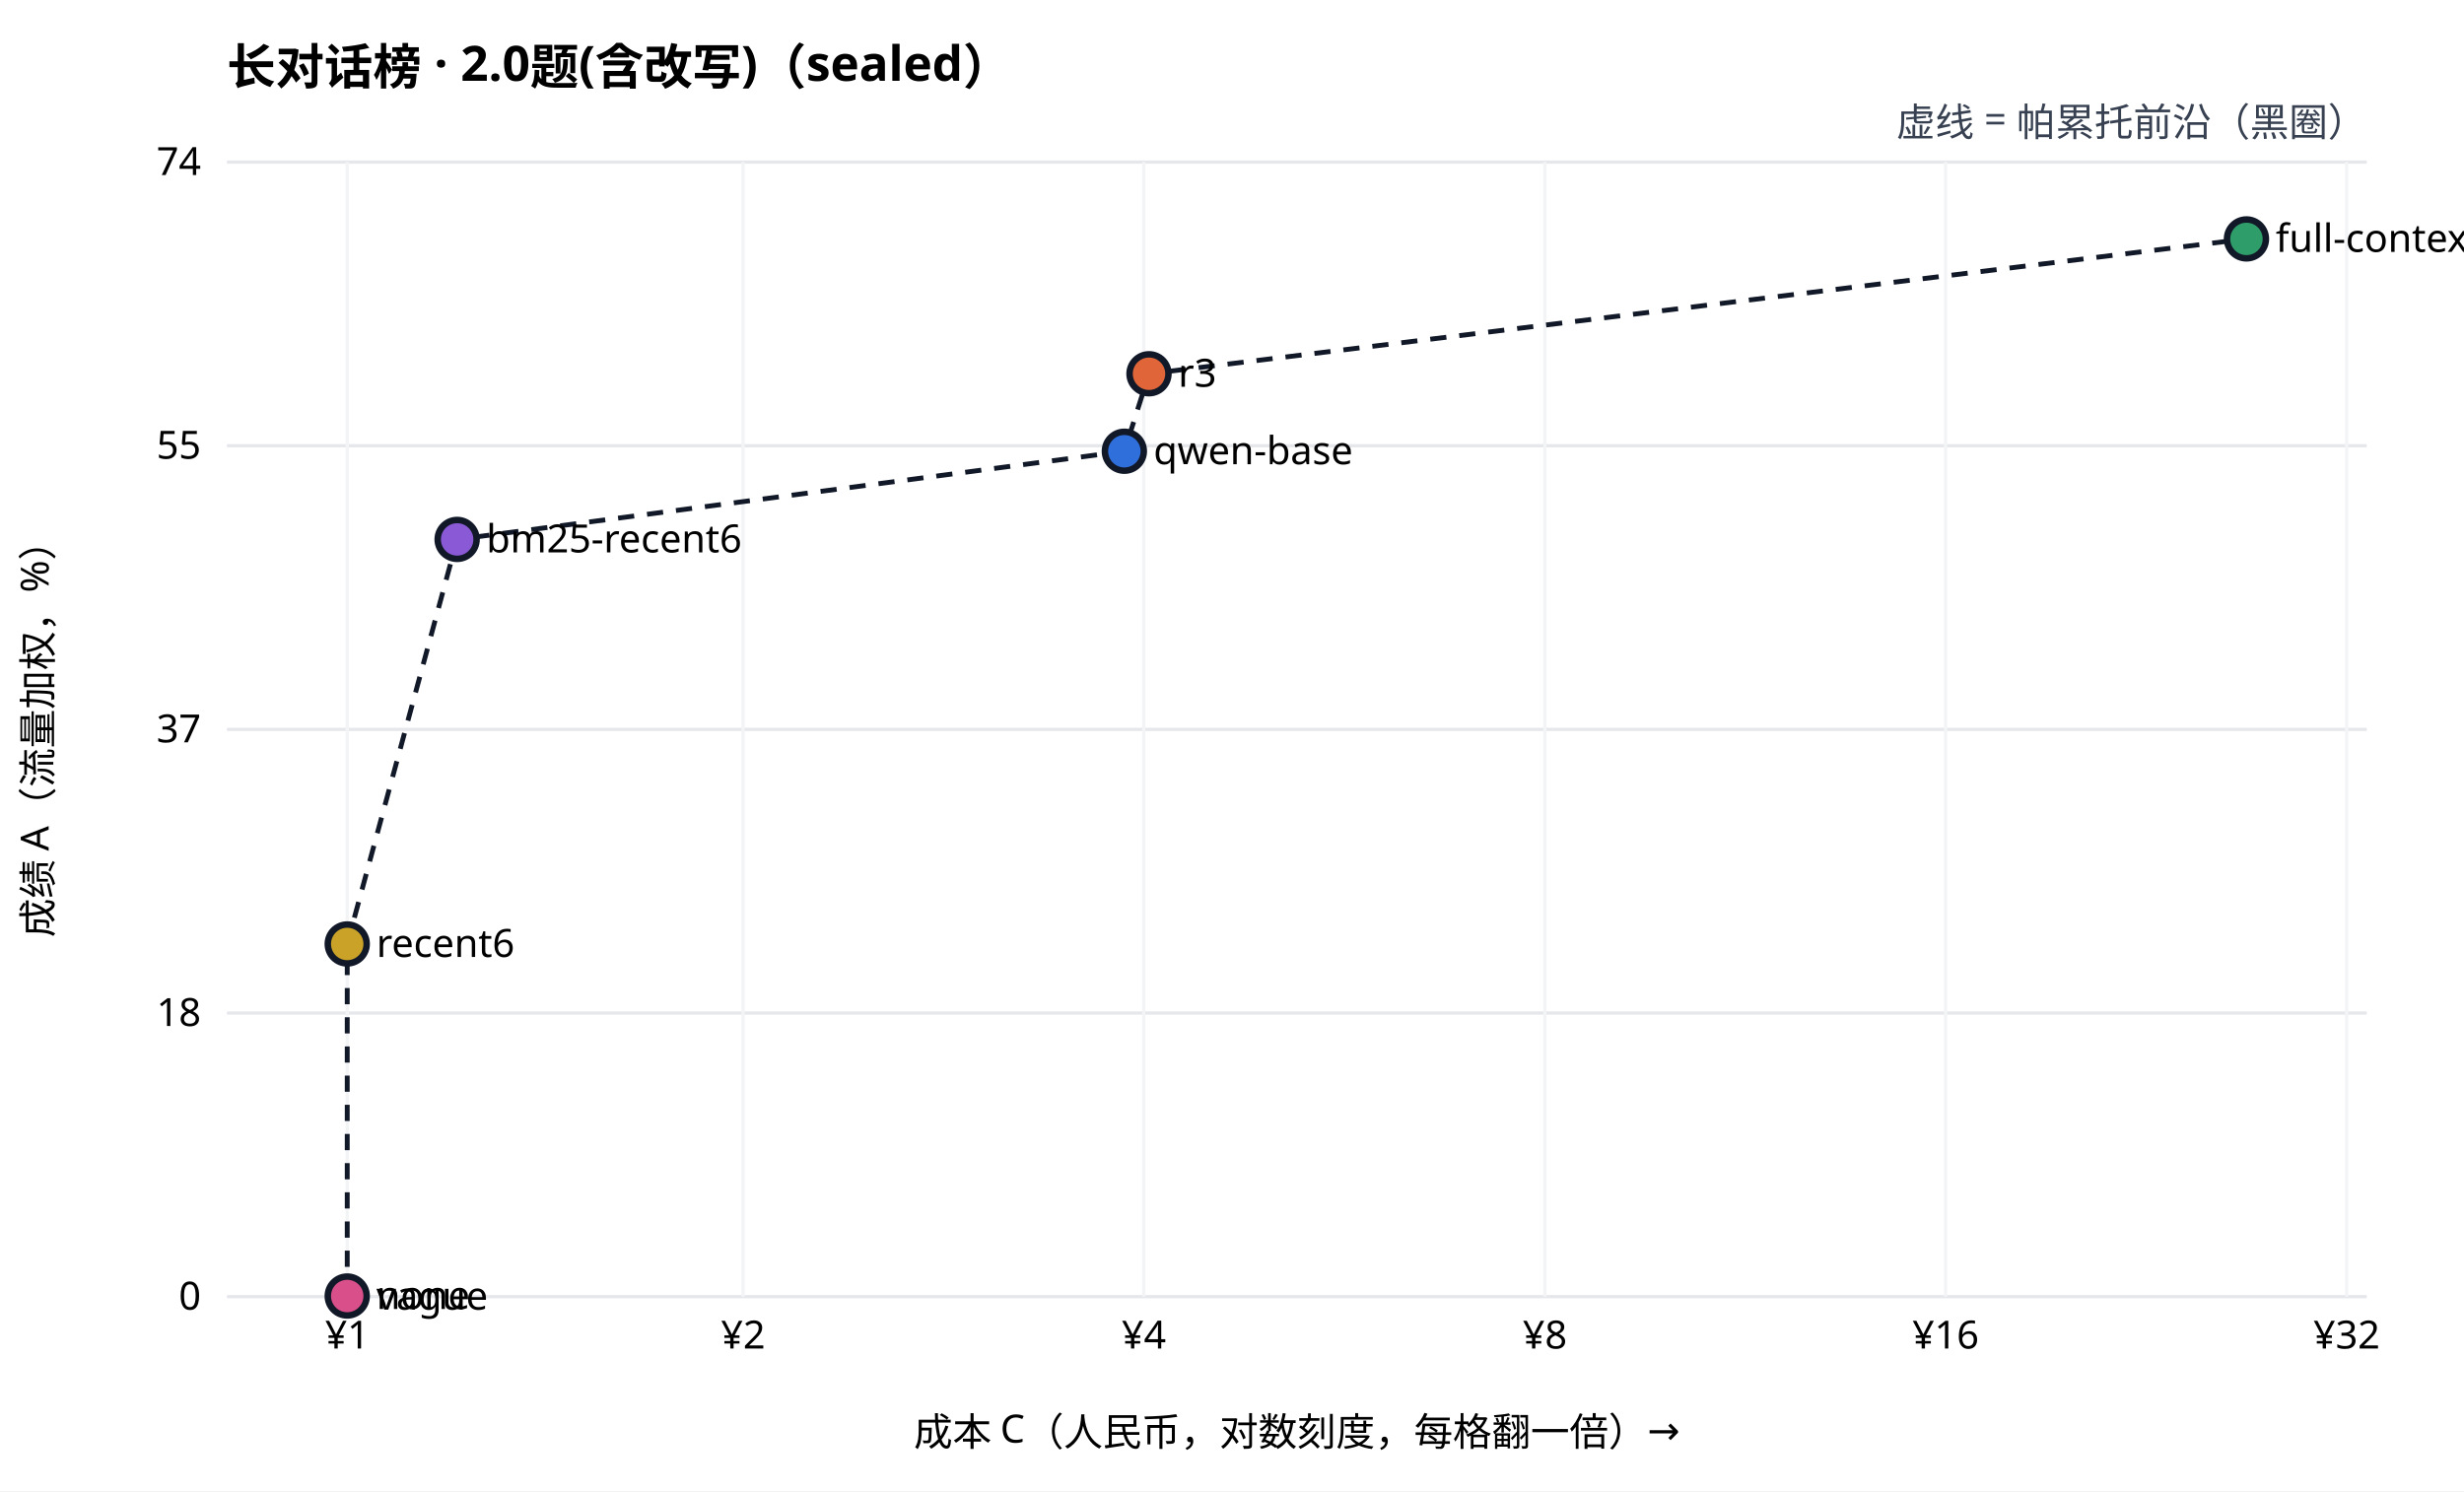
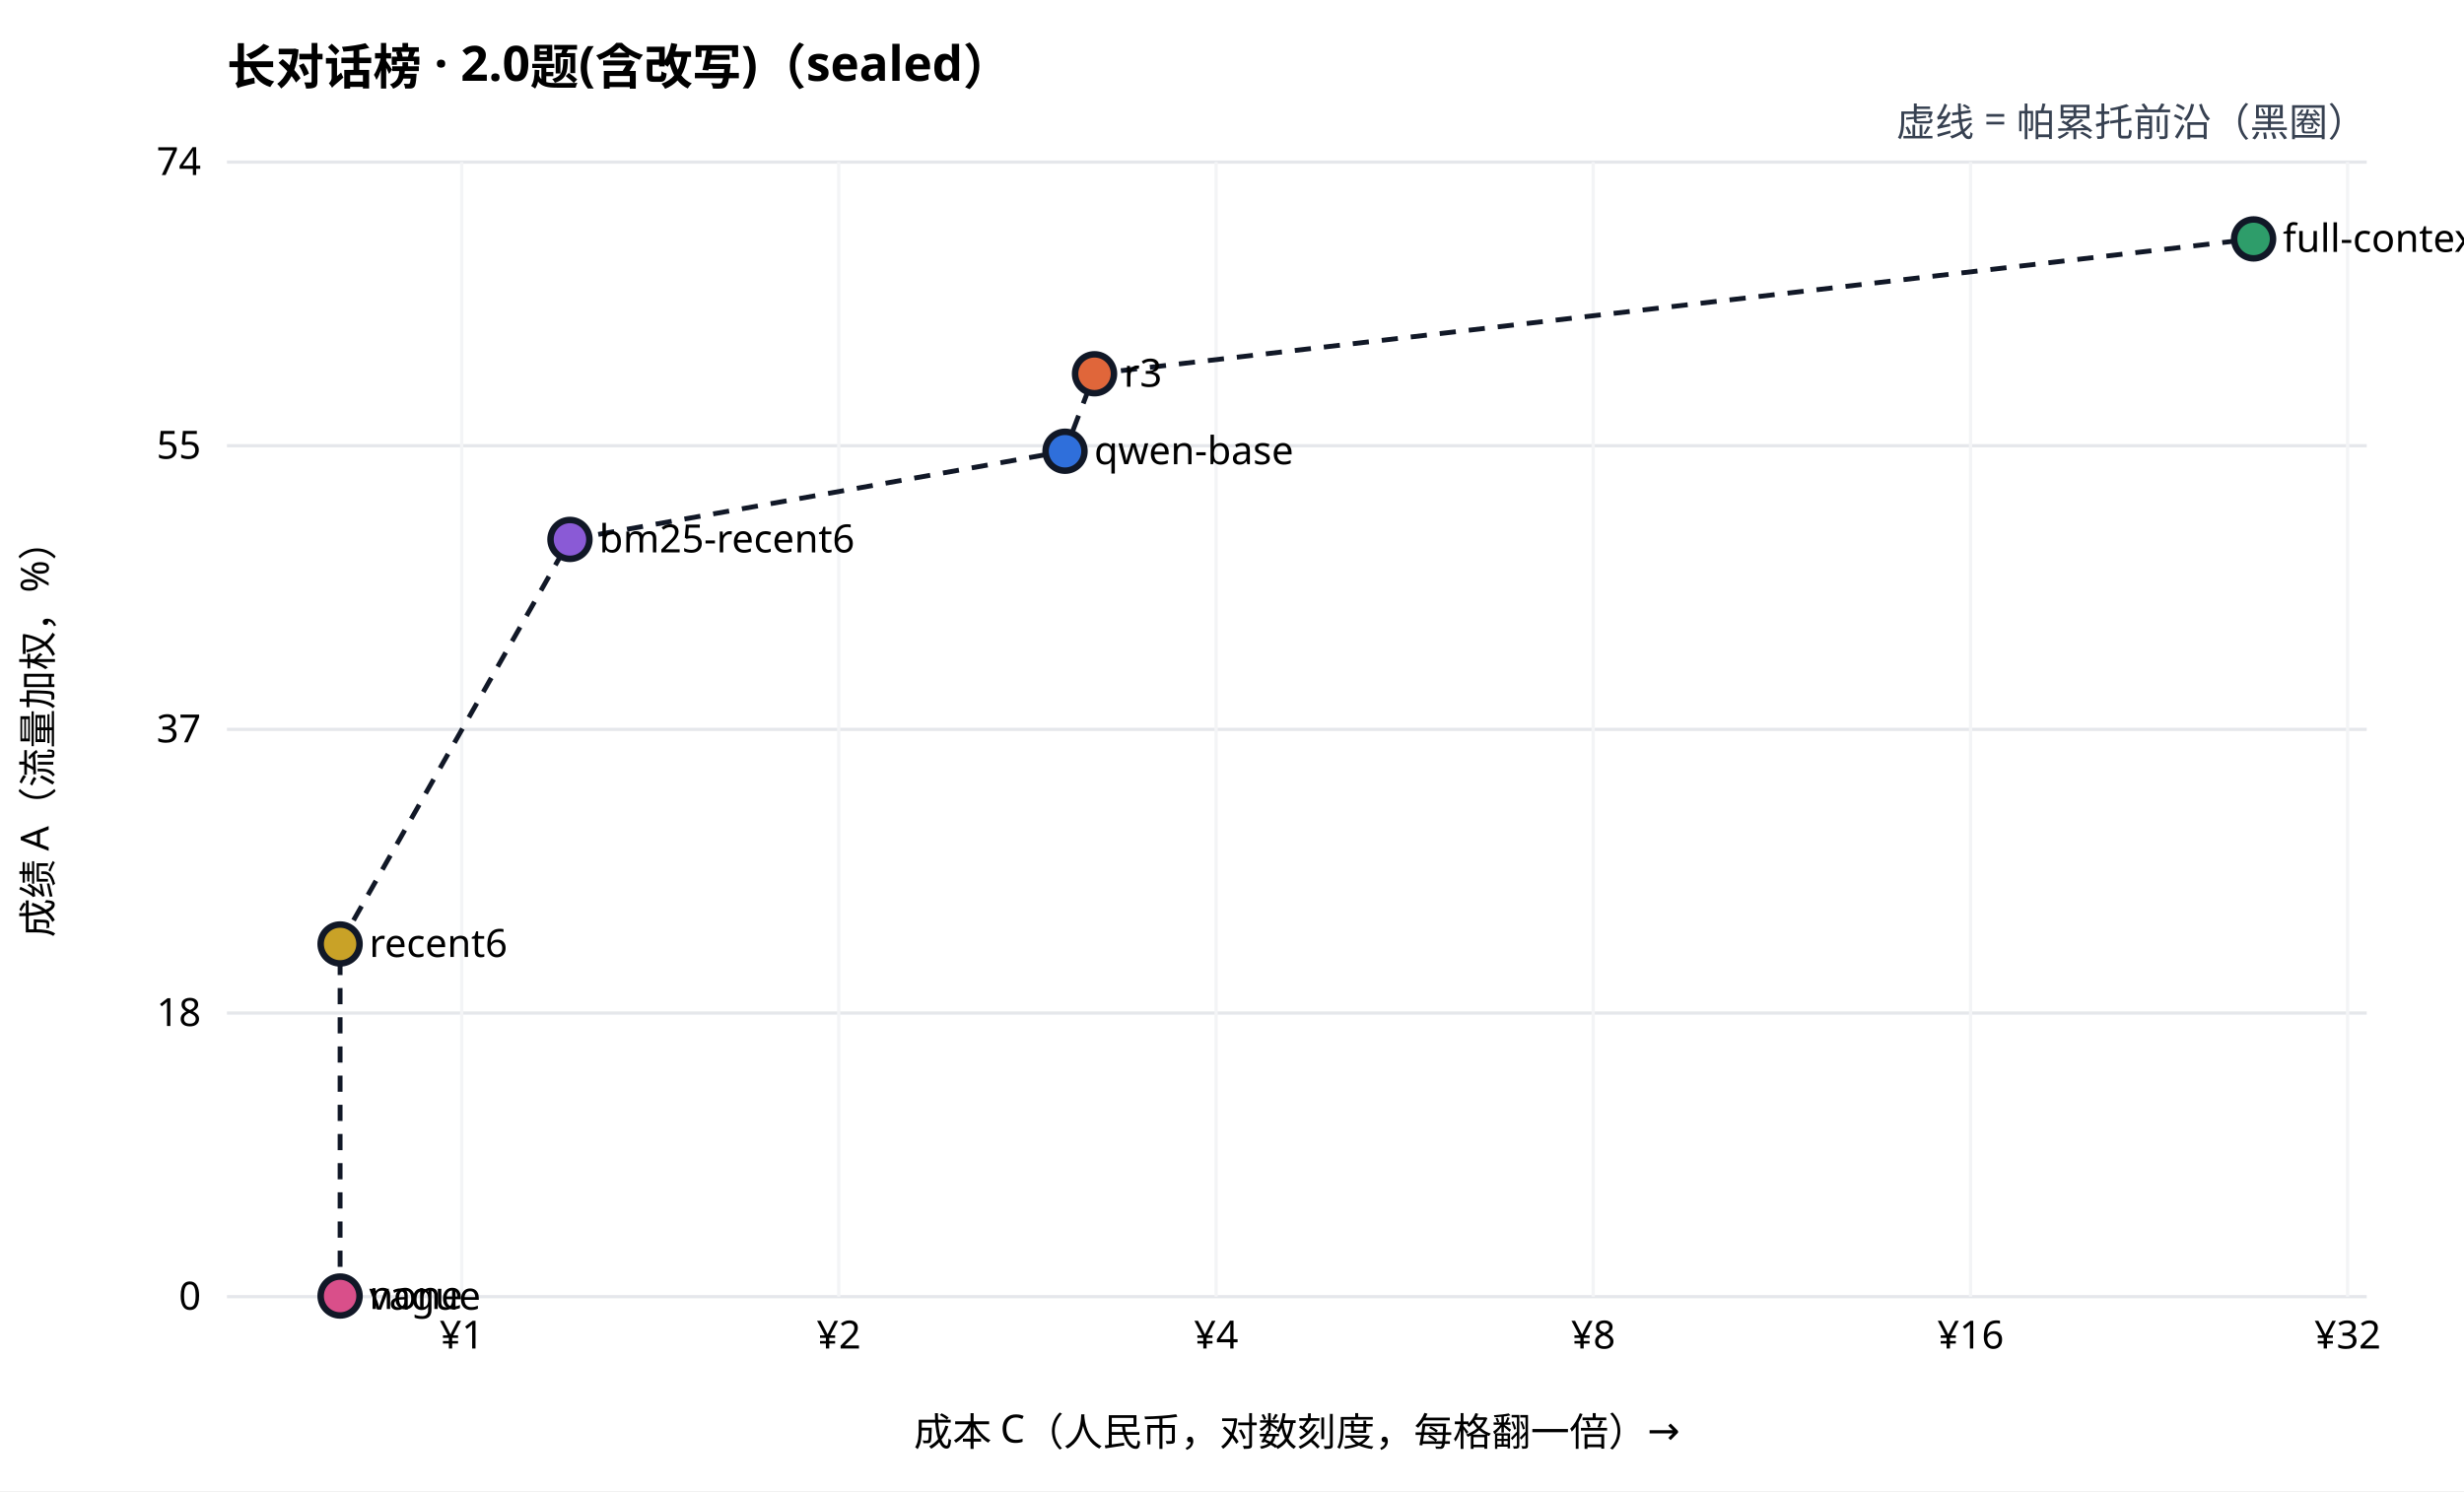
<svg xmlns="http://www.w3.org/2000/svg" viewBox="0 0 760 460" font-family="sans-serif" font-size="12">
  <rect width="760" height="460" fill="white" />
  <text x="70" y="26" font-size="15" font-weight="bold">长对话榜 · 2.0题(含改写)（sealed）</text>
  <line x1="70" x2="730" y1="400.0" y2="400.0" stroke="#e5e7eb" />
  <text x="62" y="404.0" text-anchor="end">0</text>
  <line x1="70" x2="730" y1="312.5" y2="312.5" stroke="#e5e7eb" />
  <text x="62" y="316.5" text-anchor="end">18</text>
  <line x1="70" x2="730" y1="225.0" y2="225.0" stroke="#e5e7eb" />
  <text x="62" y="229.0" text-anchor="end">37</text>
  <line x1="70" x2="730" y1="137.5" y2="137.5" stroke="#e5e7eb" />
  <text x="62" y="141.5" text-anchor="end">55</text>
  <line x1="70" x2="730" y1="50.0" y2="50.0" stroke="#e5e7eb" />
  <text x="62" y="54.0" text-anchor="end">74</text>
-   <line x1="107.1" x2="107.1" y1="50" y2="400" stroke="#f3f4f6" />
-   <text x="107.1" y="416" text-anchor="middle">¥1</text>
-   <line x1="229.2" x2="229.2" y1="50" y2="400" stroke="#f3f4f6" />
-   <text x="229.2" y="416" text-anchor="middle">¥2</text>
-   <line x1="352.8" x2="352.8" y1="50" y2="400" stroke="#f3f4f6" />
-   <text x="352.8" y="416" text-anchor="middle">¥4</text>
-   <line x1="476.5" x2="476.5" y1="50" y2="400" stroke="#f3f4f6" />
-   <text x="476.5" y="416" text-anchor="middle">¥8</text>
-   <line x1="600.1" x2="600.1" y1="50" y2="400" stroke="#f3f4f6" />
-   <text x="600.1" y="416" text-anchor="middle">¥16</text>
-   <line x1="723.8" x2="723.8" y1="50" y2="400" stroke="#f3f4f6" />
-   <text x="723.8" y="416" text-anchor="middle">¥32</text>
+   <line x1="142.4" x2="142.4" y1="50" y2="400" stroke="#f3f4f6" />
+   <text x="142.4" y="416" text-anchor="middle">¥1</text>
+   <line x1="258.7" x2="258.7" y1="50" y2="400" stroke="#f3f4f6" />
+   <text x="258.7" y="416" text-anchor="middle">¥2</text>
+   <line x1="375.1" x2="375.1" y1="50" y2="400" stroke="#f3f4f6" />
+   <text x="375.1" y="416" text-anchor="middle">¥4</text>
+   <line x1="491.4" x2="491.4" y1="50" y2="400" stroke="#f3f4f6" />
+   <text x="491.4" y="416" text-anchor="middle">¥8</text>
+   <line x1="607.8" x2="607.8" y1="50" y2="400" stroke="#f3f4f6" />
+   <text x="607.8" y="416" text-anchor="middle">¥16</text>
+   <line x1="724.1" x2="724.1" y1="50" y2="400" stroke="#f3f4f6" />
+   <text x="724.1" y="416" text-anchor="middle">¥32</text>
  <text x="400" y="446" text-anchor="middle">成本 C（人民币，对数刻度，每格翻一倍）→</text>
  <text x="16" y="225" transform="rotate(-90 16 225)" text-anchor="middle">成绩 A（流量加权，%）</text>
-   <polyline fill="none" stroke="#111827" stroke-width="1.5" stroke-dasharray="5 4" points="107.1,399.8 107.1,291.2 141.0,166.4 346.8,139.2 354.4,115.3 692.9,73.7" />
-   <circle cx="346.8" cy="139.2" r="6" fill="#2f6fdb" stroke="#111827" stroke-width="2" />
-   <text x="355.8" y="143.2">qwen-base</text>
-   <circle cx="354.4" cy="115.3" r="6" fill="#e0663a" stroke="#111827" stroke-width="2" />
-   <text x="363.4" y="119.3">r3</text>
-   <circle cx="692.9" cy="73.7" r="6" fill="#2e9d6a" stroke="#111827" stroke-width="2" />
-   <text x="701.9" y="77.7">full-context</text>
-   <circle cx="141.0" cy="166.4" r="6" fill="#8a5ad6" stroke="#111827" stroke-width="2" />
-   <text x="150.0" y="170.4">bm25-recent6</text>
-   <circle cx="107.1" cy="291.2" r="6" fill="#c9a227" stroke="#111827" stroke-width="2" />
-   <text x="116.1" y="295.2">recent6</text>
-   <circle cx="107.1" cy="400.0" r="6" fill="#6b7280" />
-   <text x="116.1" y="404.0">vague</text>
-   <circle cx="107.1" cy="399.8" r="6" fill="#d94f8a" stroke="#111827" stroke-width="2" />
-   <text x="116.1" y="403.8">none</text>
+   <polyline fill="none" stroke="#111827" stroke-width="1.5" stroke-dasharray="5 4" points="104.9,399.8 104.9,291.2 175.8,166.4 328.5,139.2 337.6,115.3 695.1,73.7" />
+   <circle cx="328.5" cy="139.2" r="6" fill="#2f6fdb" stroke="#111827" stroke-width="2" />
+   <text x="337.5" y="143.2">qwen-base</text>
+   <circle cx="337.6" cy="115.3" r="6" fill="#e0663a" stroke="#111827" stroke-width="2" />
+   <text x="346.6" y="119.3">r3</text>
+   <circle cx="695.1" cy="73.7" r="6" fill="#2e9d6a" stroke="#111827" stroke-width="2" />
+   <text x="704.1" y="77.7">full-context</text>
+   <circle cx="175.8" cy="166.4" r="6" fill="#8a5ad6" stroke="#111827" stroke-width="2" />
+   <text x="184.8" y="170.4">bm25-recent6</text>
+   <circle cx="104.9" cy="291.2" r="6" fill="#c9a227" stroke="#111827" stroke-width="2" />
+   <text x="113.9" y="295.2">recent6</text>
+   <circle cx="104.9" cy="400.0" r="6" fill="#6b7280" />
+   <text x="113.9" y="404.0">vague</text>
+   <circle cx="104.9" cy="399.8" r="6" fill="#d94f8a" stroke="#111827" stroke-width="2" />
+   <text x="113.9" y="403.8">none</text>
  <text x="730" y="42" text-anchor="end" fill="#374151">虚线 = 帕累托前沿（黑圈）</text>
</svg>
